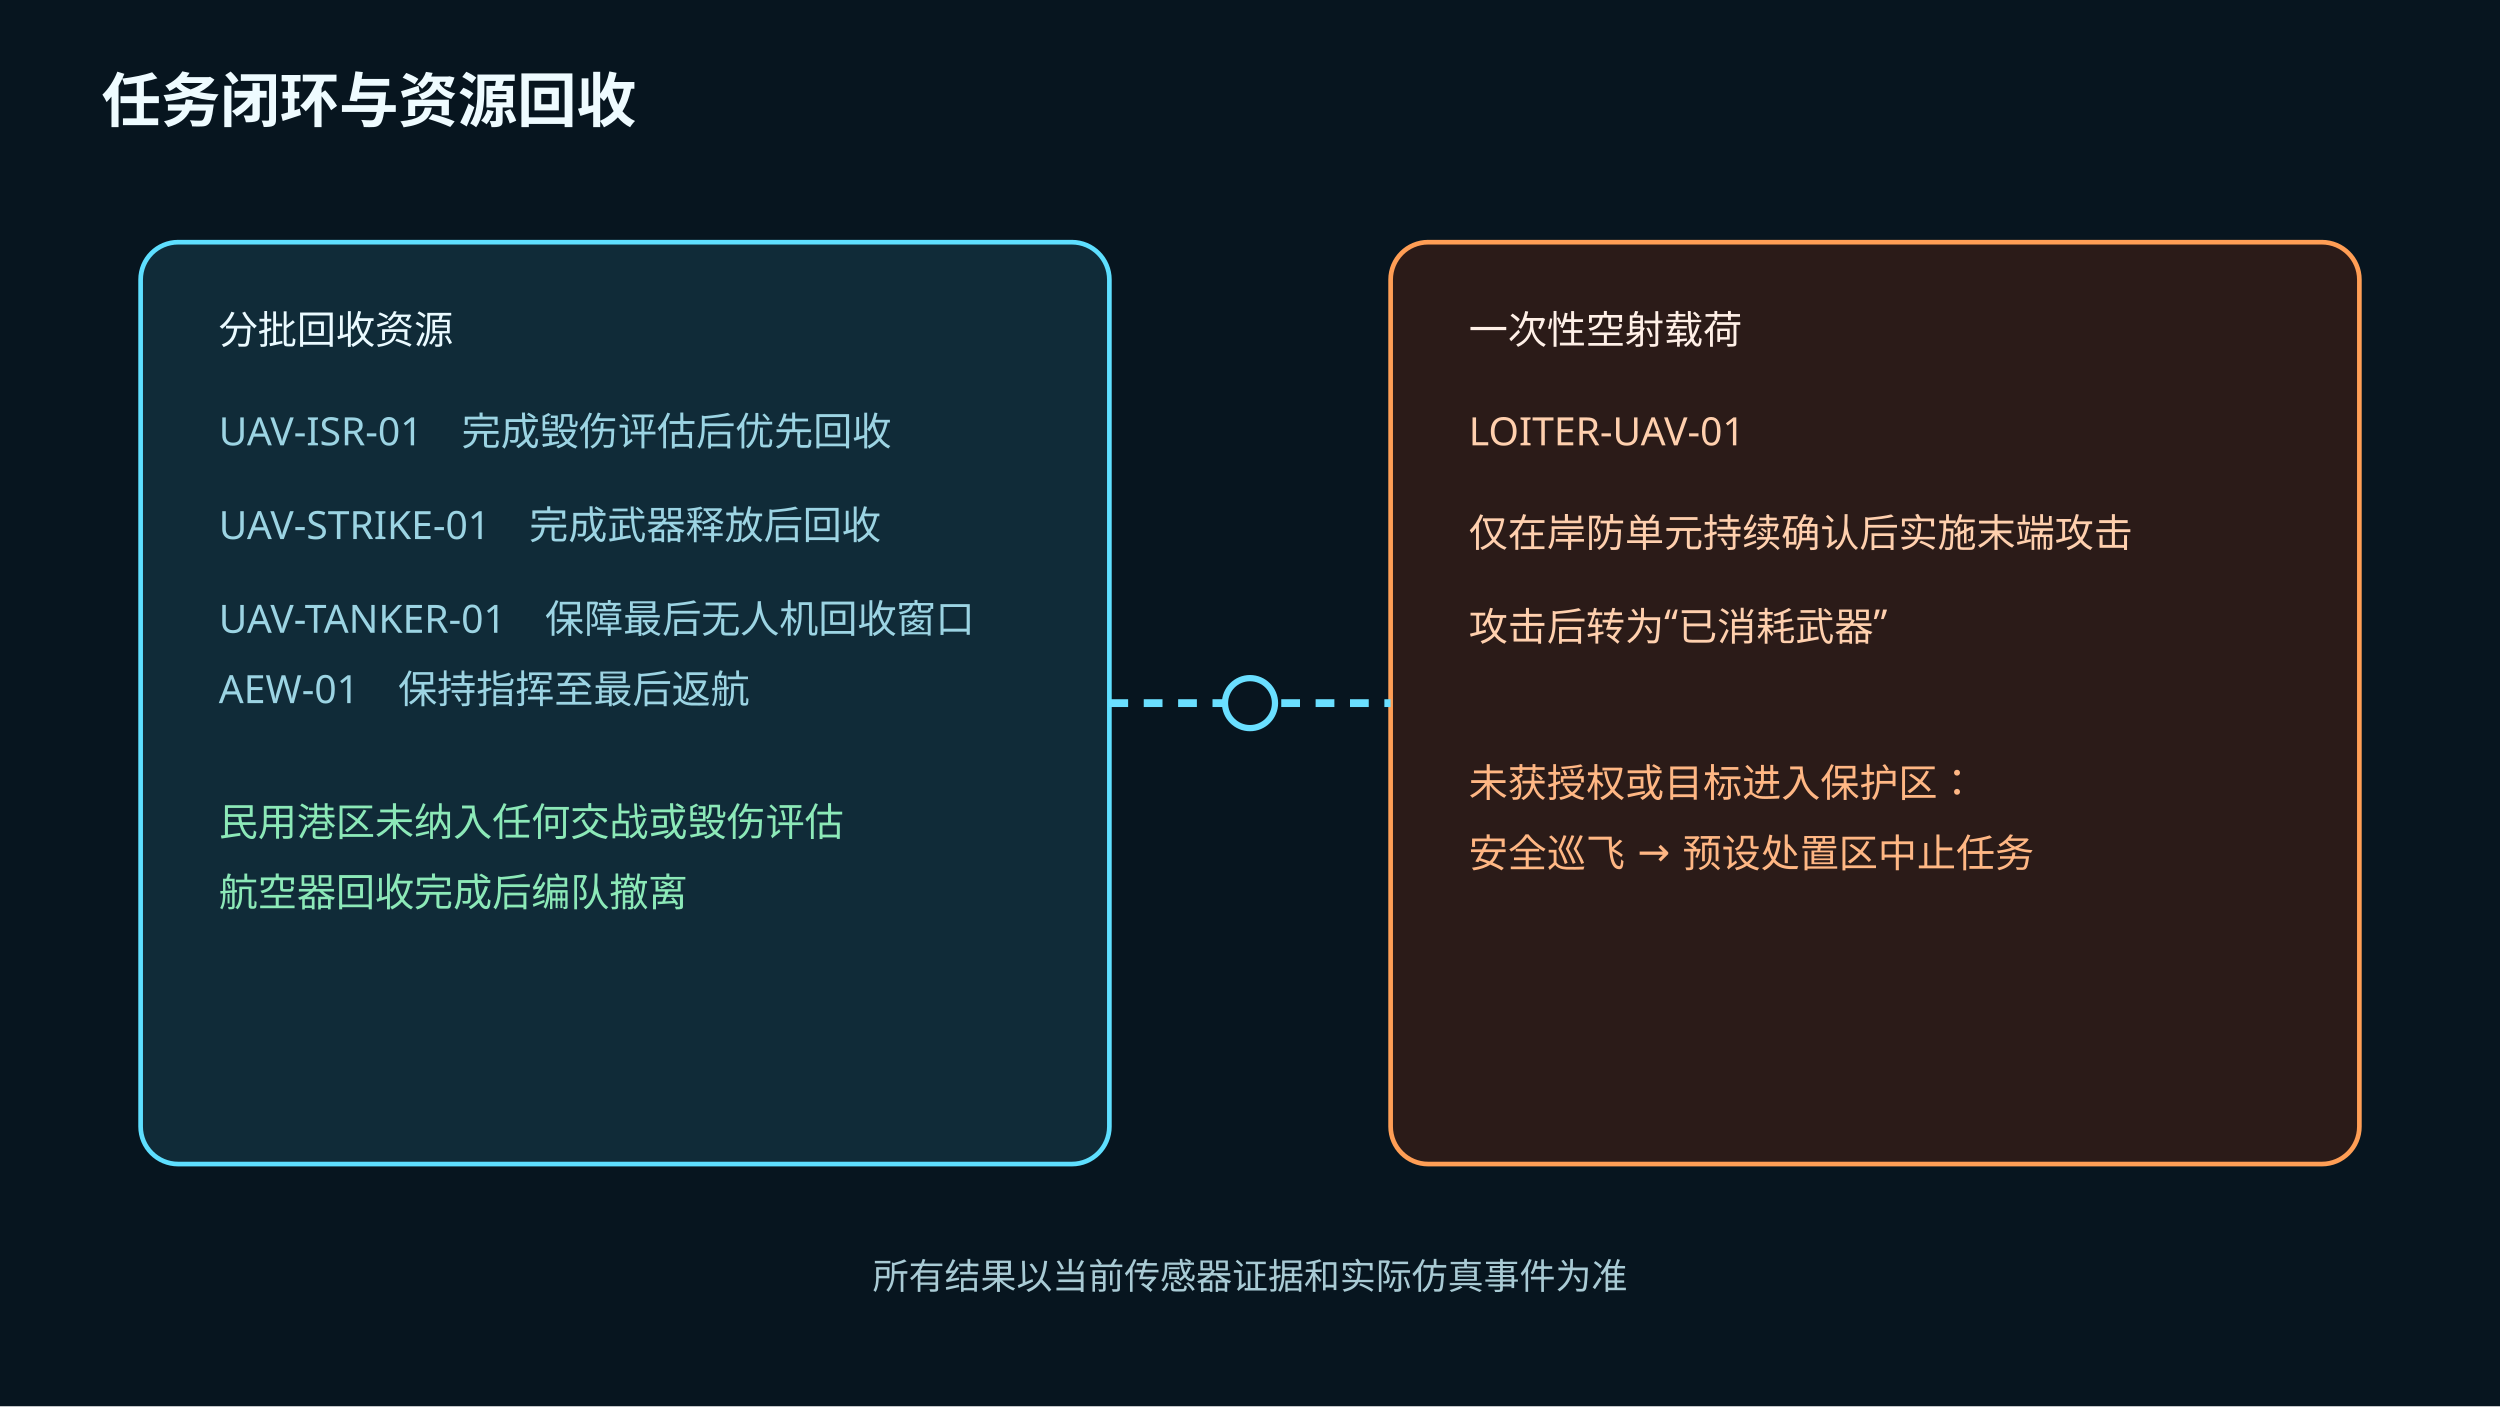
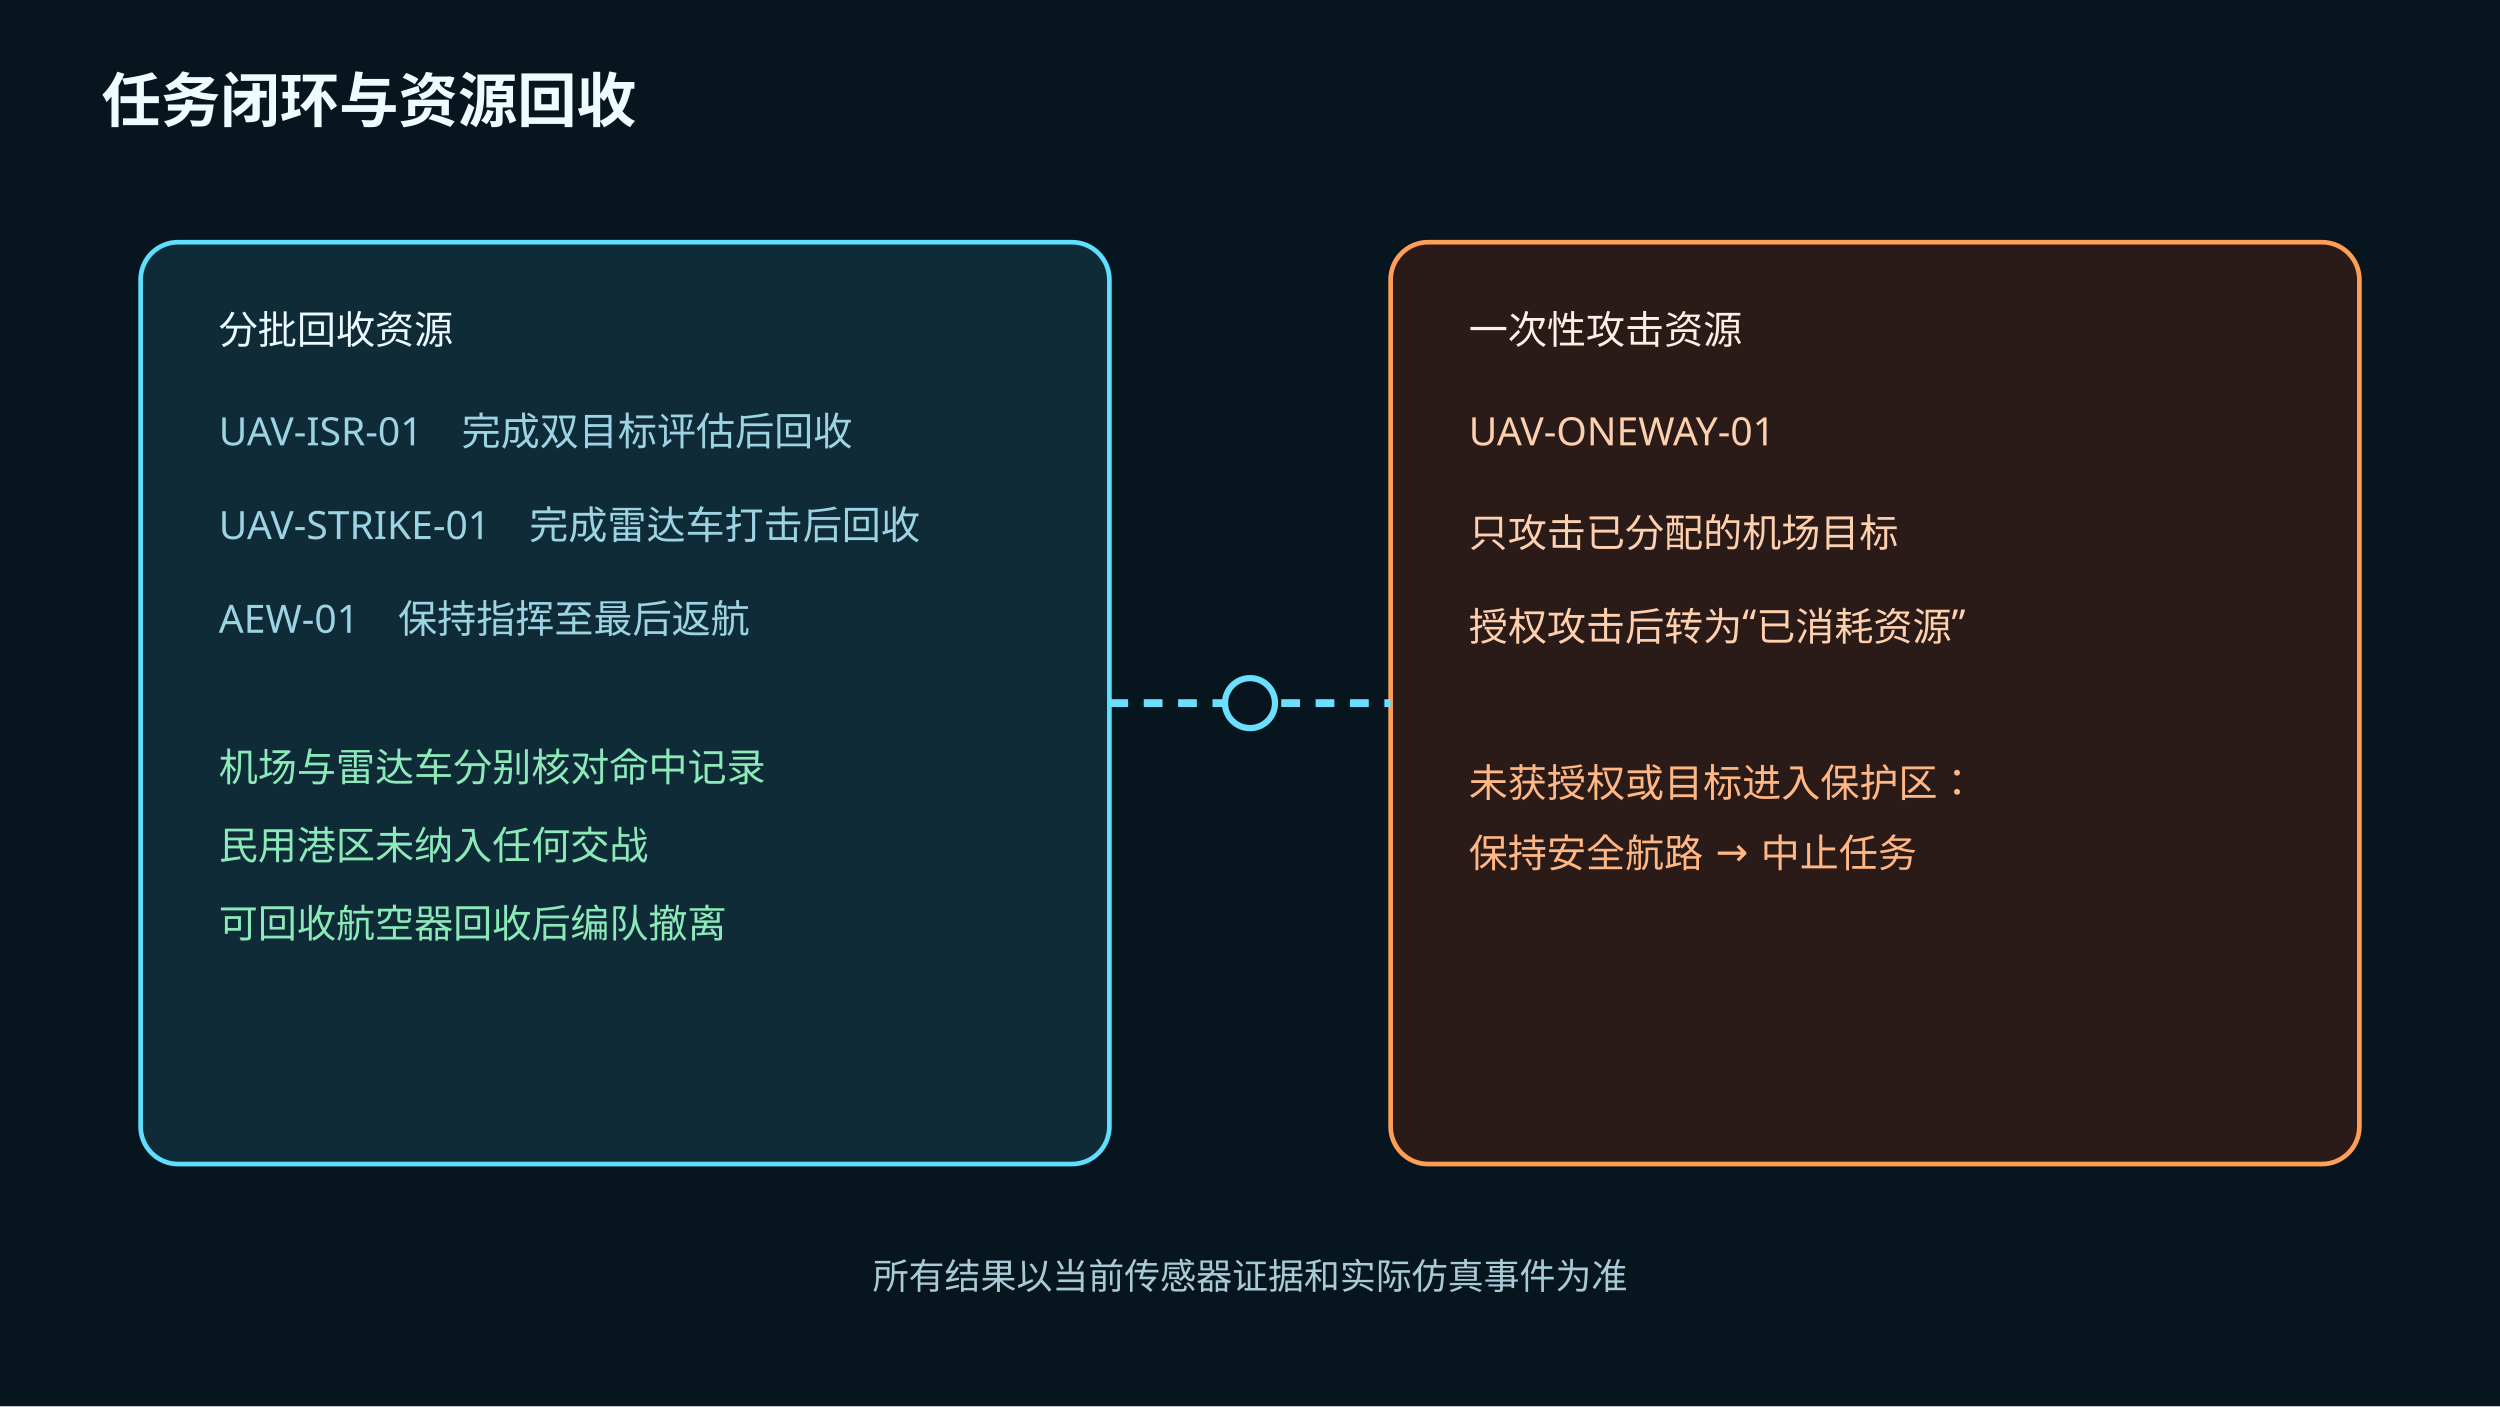
<svg xmlns="http://www.w3.org/2000/svg" width="1600" height="900" viewBox="0 0 1600 900">
  <rect width="1600" height="900" fill="#07151f" />
  <text x="65" y="78" fill="#eefbff" font-family="sans-serif" font-size="38" font-weight="700">任务闭环与资源回收</text>
  <g font-family="sans-serif" font-size="25">
    <rect x="90" y="155" width="620" height="590" rx="24" fill="#102b38" stroke="#5edfff" stroke-width="3" />
    <text x="140" y="220" fill="#eafaff">分批回收资源</text>
-     <text x="140" y="285" fill="#9cd4e3">UAV-ISR-01　完成毁伤评估后优先回收</text>
-     <text x="140" y="345" fill="#9cd4e3">UAV-STRIKE-01　完成武器释放后回收</text>
-     <text x="140" y="405" fill="#9cd4e3">UAV-TANKER-01　保障最后无人机回收窗口</text>
-     <text x="140" y="450" fill="#9cd4e3">AEW-01　保持指挥至最后返航</text>
-     <text x="140" y="535" fill="#8ce9b8">民用港区未纳入任何交战或毁伤评估</text>
-     <text x="140" y="580" fill="#8ce9b8">航空器回收完成后编队撤离</text>
+     <text x="140" y="285" fill="#9cd4e3">UAV-ISR-01　完成双目标评估后回收</text>
+     <text x="140" y="345" fill="#9cd4e3">UAV-STRIKE-01　完成雷达车打击后回收</text>
+     <text x="140" y="405" fill="#9cd4e3">AEW-01　保持指挥至最后返航</text>
+     <text x="140" y="500" fill="#8ce9b8">机场与雷达车分别核对命中记录</text>
+     <text x="140" y="550" fill="#8ce9b8">民用港区未纳入任何交战</text>
+     <text x="140" y="600" fill="#8ce9b8">可回收航空器回收后编队撤离</text>
    <rect x="890" y="155" width="620" height="590" rx="24" fill="#2b1b18" stroke="#ff9e55" stroke-width="3" />
-     <text x="940" y="220" fill="#fff0e7">一次性空射载荷</text>
-     <text x="940" y="285" fill="#ffd0ae">LOITER-UAV-01</text>
-     <text x="940" y="350" fill="#ffd0ae">仅在岸防单元持续确认后实施末端攻击</text>
-     <text x="940" y="410" fill="#ffd0ae">攻击后转为“已消耗武器”</text>
+     <text x="940" y="220" fill="#fff0e7">一次性攻击资源</text>
+     <text x="940" y="285" fill="#ffd0ae">UAV-ONEWAY-01</text>
+     <text x="940" y="350" fill="#ffd0ae">只攻击已分配的机场目标</text>
+     <text x="940" y="410" fill="#ffd0ae">授权攻击后转为“已消耗资源”</text>
    <text x="940" y="510" fill="#ffb784">未获授权或目标进入保护区：</text>
-     <text x="940" y="555" fill="#ffb784">安全巡飞 → 预设处置区中止任务</text>
+     <text x="940" y="555" fill="#ffb784">保持安全航路 → 中止任务</text>
  </g>
  <path d="M710 450H890" stroke="#6adfff" stroke-width="5" stroke-dasharray="12 10" />
  <circle cx="800" cy="450" r="16" fill="#08151f" stroke="#6adfff" stroke-width="4" />
  <text x="800" y="825" fill="#a9cbd5" font-family="sans-serif" font-size="23" text-anchor="middle">所有结果以当前传感器证据和实际仿真事件为准</text>
</svg>
